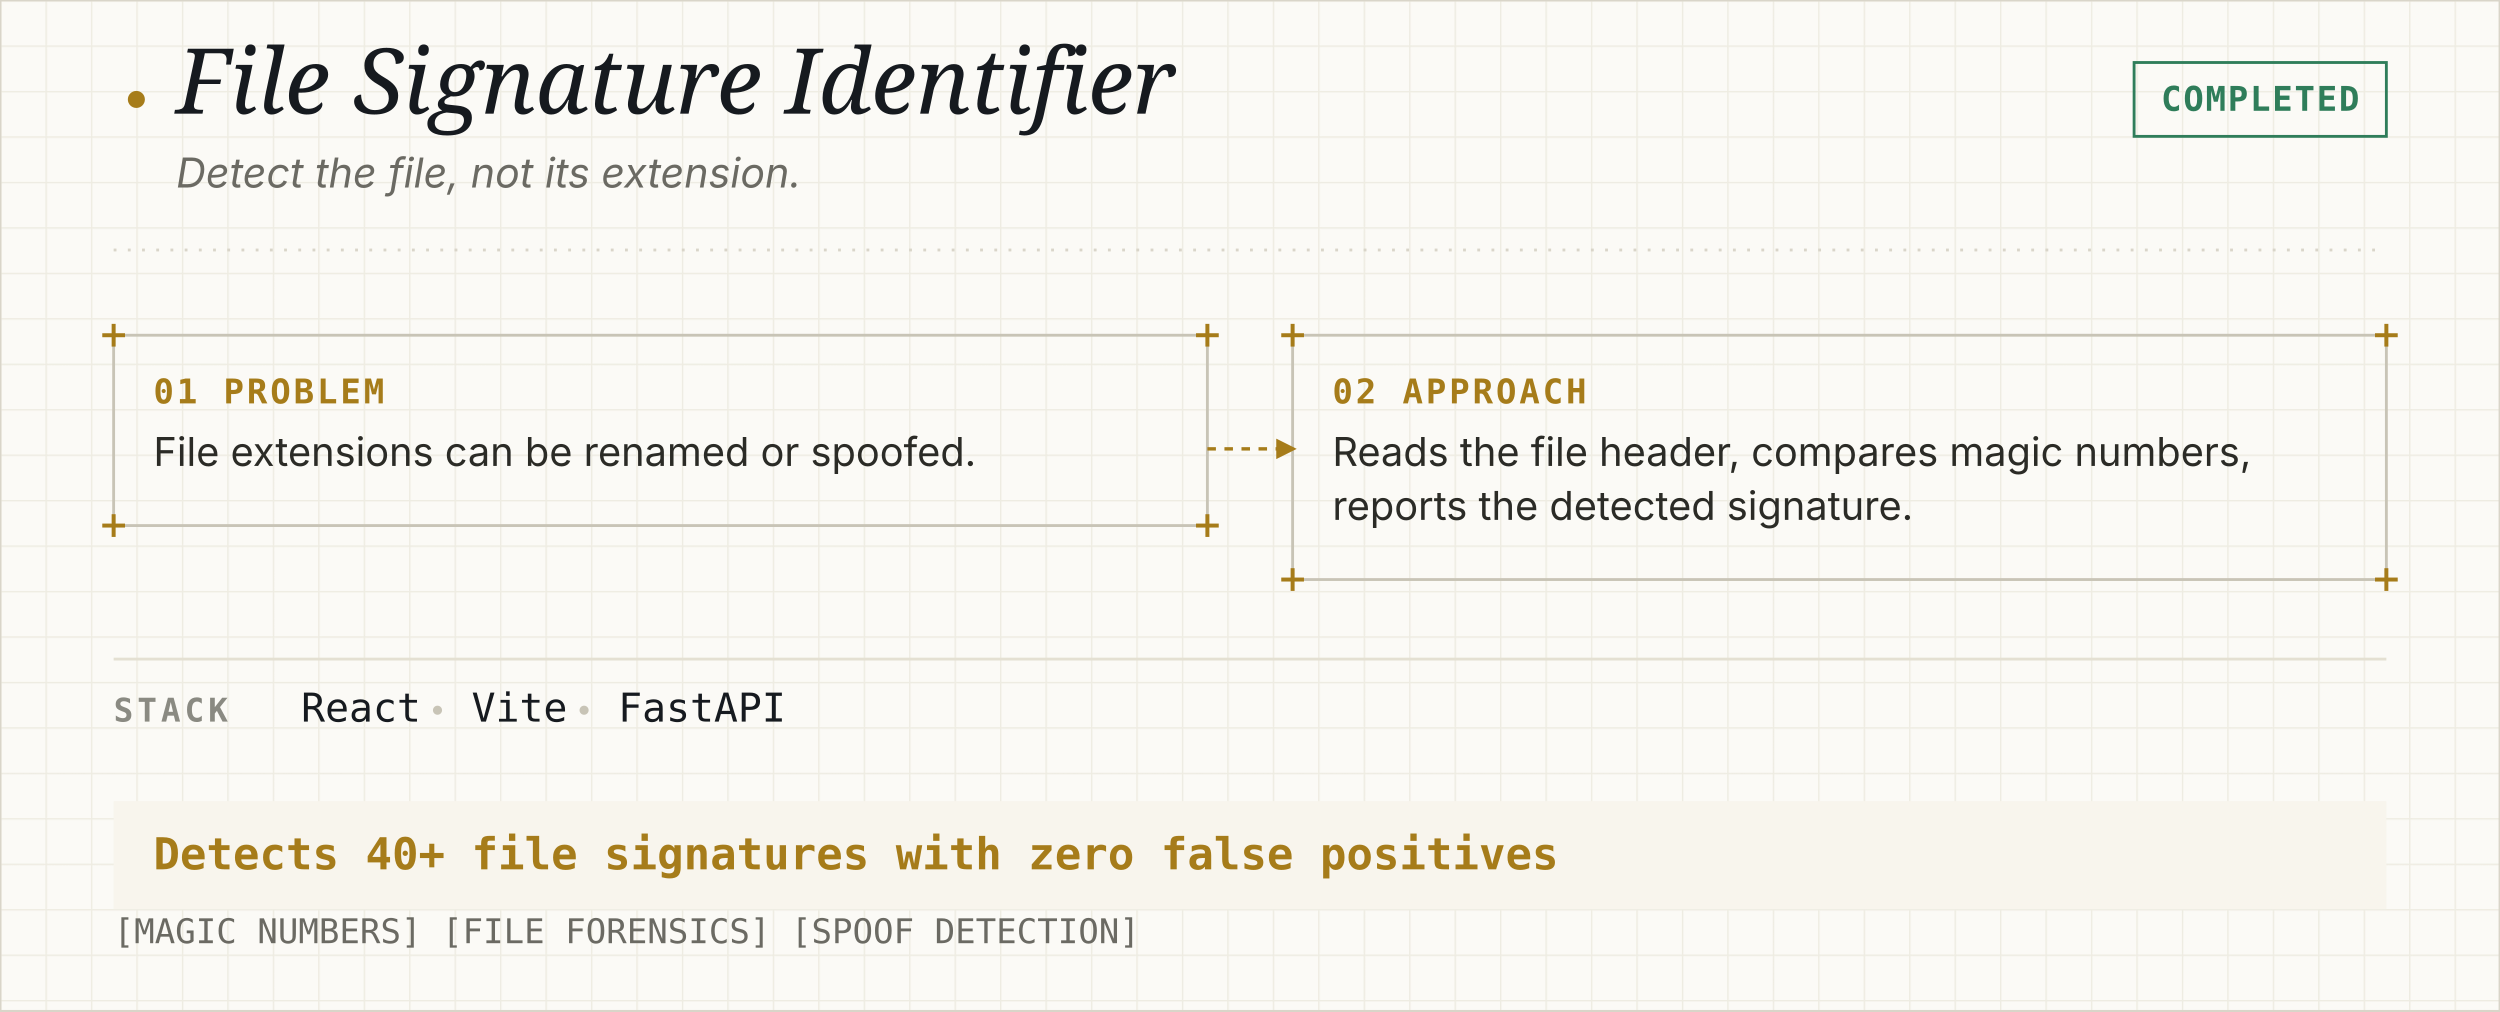
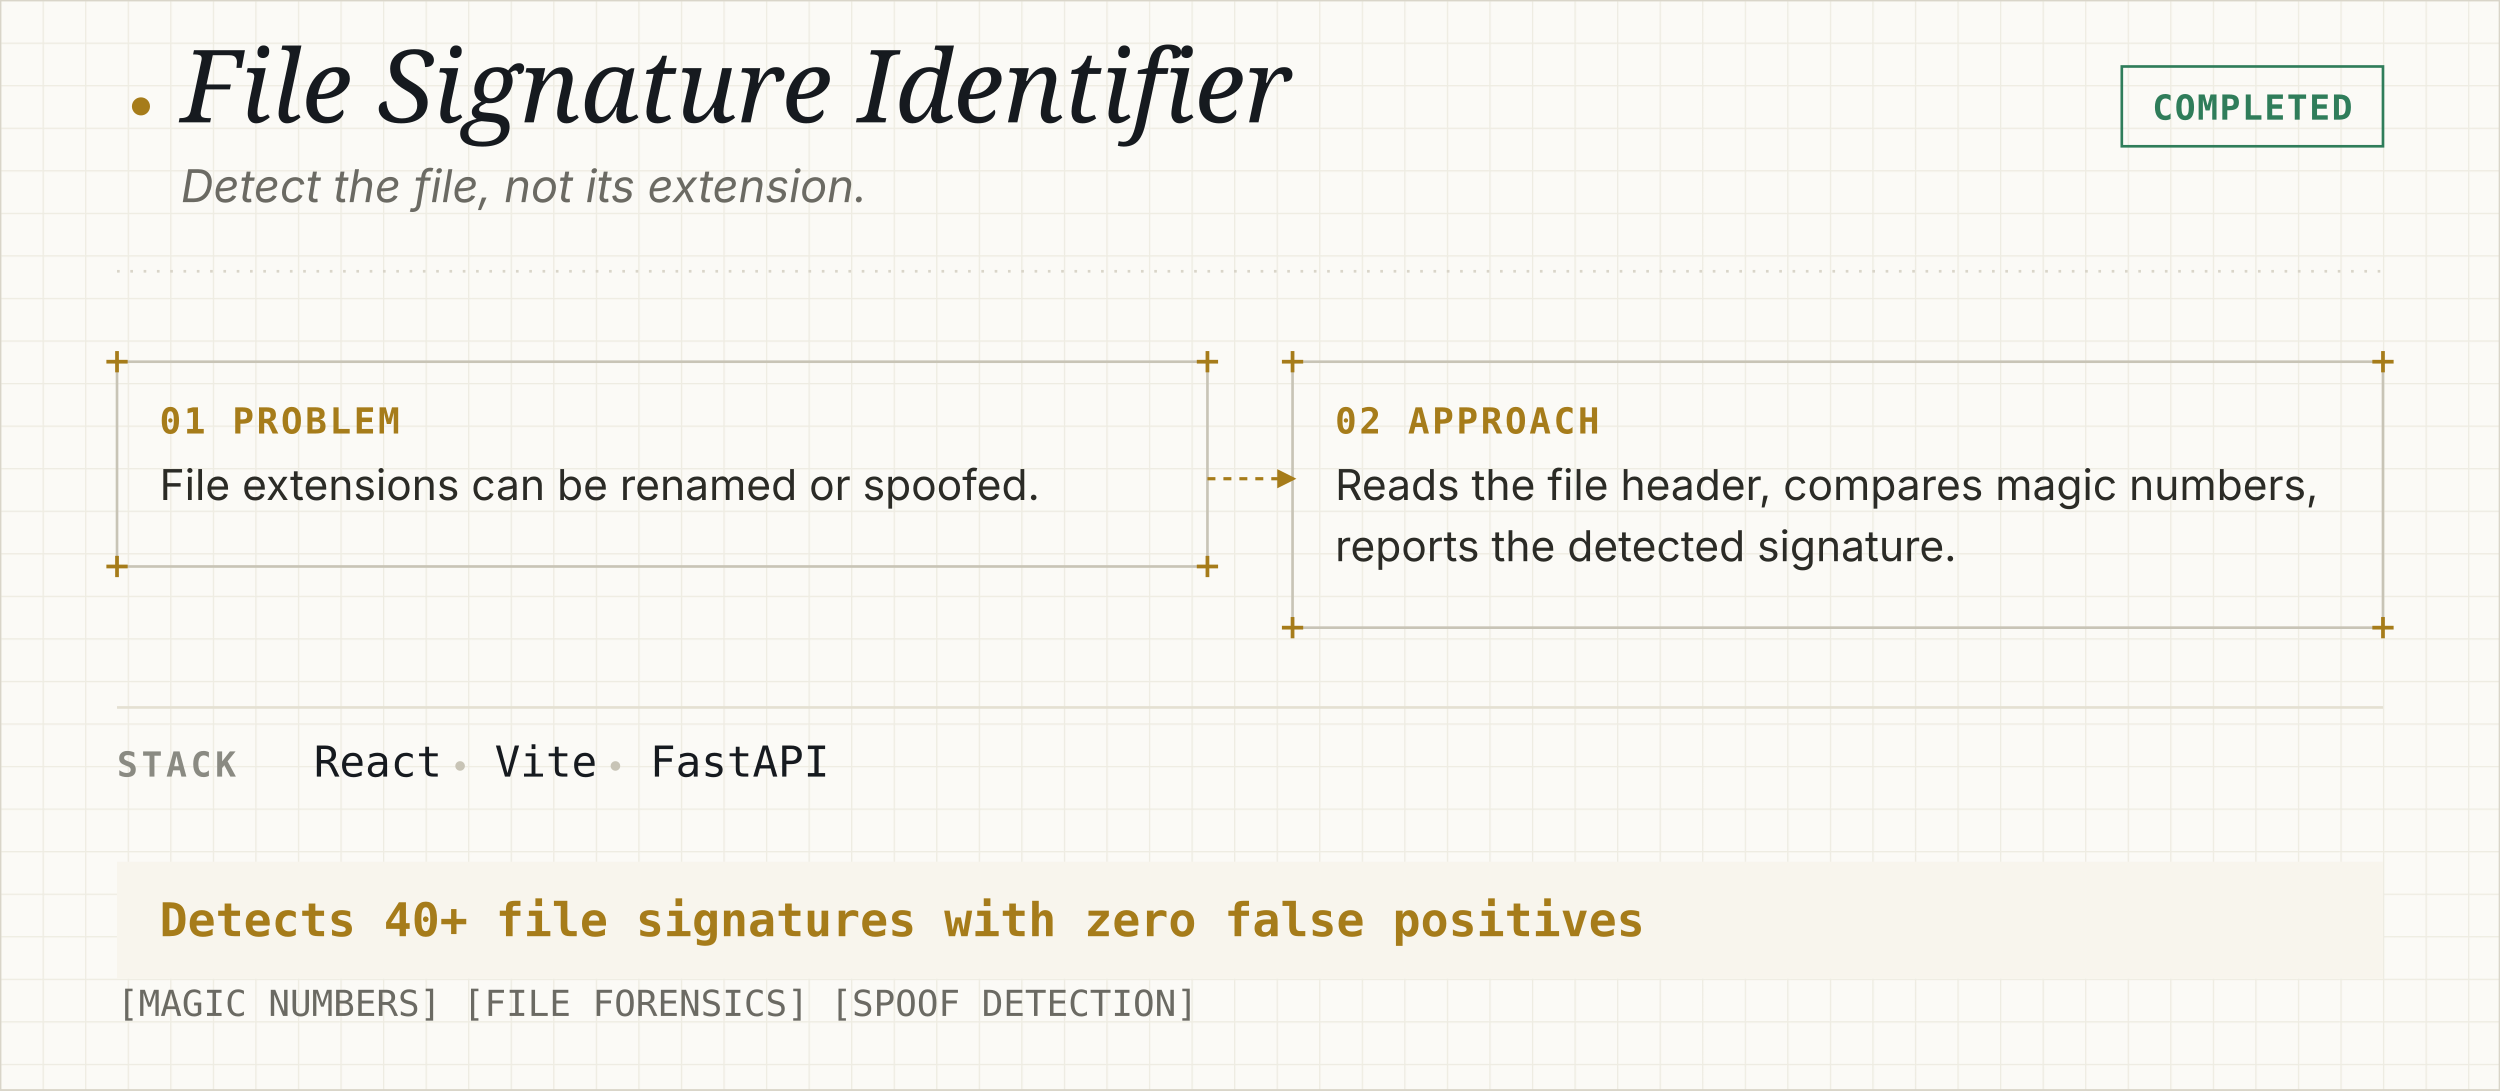
- <svg xmlns="http://www.w3.org/2000/svg" viewBox="0 0 880 356" width="880" height="356">
+ <svg xmlns="http://www.w3.org/2000/svg" viewBox="0 0 940 410" width="940" height="410">
  <defs>
    <marker id="arrow2" viewBox="0 0 10 10" refX="8" refY="5" markerWidth="6" markerHeight="6" orient="auto-start-reverse">
      <path d="M0 0L10 5L0 10z" fill="#a67c1a" />
    </marker>
    <pattern id="grid" width="16" height="16" patternUnits="userSpaceOnUse">
      <path d="M16 0H0V16" fill="none" stroke="#eeece2" stroke-width="1" />
    </pattern>
  </defs>
-   <rect x="0" y="0" width="880" height="356" fill="#fbfaf6" />
-   <rect x="0" y="0" width="880" height="356" fill="url(#grid)" />
-   <rect x="0" y="0" width="880" height="356" fill="none" stroke="#d9d5c9" stroke-width="1" />
-   <circle cx="48" cy="35" r="3" fill="#a67c1a" />
-   <text x="62" y="40" font-family="'Instrument Serif','Iowan Old Style','Georgia',serif" font-size="32" font-weight="400" fill="#161a1f" text-anchor="start" font-style="italic">File Signature Identifier</text>
-   <rect x="751.201" y="22" width="88.799" height="26" fill="none" stroke="#2f7d5a" stroke-width="1" />
-   <text x="795.6" y="39" font-family="'JetBrains Mono',ui-monospace,'SF Mono','Cascadia Code','Roboto Mono',monospace" font-size="12" font-weight="600" fill="#2f7d5a" text-anchor="middle" letter-spacing=".6">COMPLETED</text>
-   <text x="62" y="66" font-family="'Inter',-apple-system,'Segoe UI',Roboto,Helvetica,Arial,sans-serif" font-size="14.5" font-weight="400" fill="#6b6a63" text-anchor="start" font-style="italic">Detect the file, not its extension.</text>
-   <line x1="40" y1="88" x2="840" y2="88" stroke="#d9d5c9" stroke-width="1" stroke-dasharray="1,4" />
-   <rect x="40" y="118" width="385" height="67" fill="none" stroke="#c8c4b6" stroke-width="1" />
-   <line x1="36" y1="118" x2="44" y2="118" stroke="#a67c1a" stroke-width="1.4" />
-   <line x1="40" y1="114" x2="40" y2="122" stroke="#a67c1a" stroke-width="1.4" />
-   <line x1="421" y1="118" x2="429" y2="118" stroke="#a67c1a" stroke-width="1.4" />
-   <line x1="425" y1="114" x2="425" y2="122" stroke="#a67c1a" stroke-width="1.4" />
-   <line x1="36" y1="185" x2="44" y2="185" stroke="#a67c1a" stroke-width="1.4" />
-   <line x1="40" y1="181" x2="40" y2="189" stroke="#a67c1a" stroke-width="1.4" />
-   <line x1="421" y1="185" x2="429" y2="185" stroke="#a67c1a" stroke-width="1.4" />
-   <line x1="425" y1="181" x2="425" y2="189" stroke="#a67c1a" stroke-width="1.4" />
-   <text x="54" y="142" font-family="'JetBrains Mono',ui-monospace,'SF Mono','Cascadia Code','Roboto Mono',monospace" font-size="12" font-weight="700" fill="#a67c1a" text-anchor="start" letter-spacing="1">01  PROBLEM</text>
-   <text x="54" y="164" font-family="'Inter',-apple-system,'Segoe UI',Roboto,Helvetica,Arial,sans-serif" font-size="14" font-weight="400" fill="#2b2b26" text-anchor="start">File extensions can be renamed or spoofed.</text>
-   <rect x="455" y="118" width="385" height="86" fill="none" stroke="#c8c4b6" stroke-width="1" />
-   <line x1="451" y1="118" x2="459" y2="118" stroke="#a67c1a" stroke-width="1.4" />
-   <line x1="455" y1="114" x2="455" y2="122" stroke="#a67c1a" stroke-width="1.4" />
-   <line x1="836" y1="118" x2="844" y2="118" stroke="#a67c1a" stroke-width="1.4" />
-   <line x1="840" y1="114" x2="840" y2="122" stroke="#a67c1a" stroke-width="1.4" />
-   <line x1="451" y1="204" x2="459" y2="204" stroke="#a67c1a" stroke-width="1.4" />
-   <line x1="455" y1="200" x2="455" y2="208" stroke="#a67c1a" stroke-width="1.4" />
-   <line x1="836" y1="204" x2="844" y2="204" stroke="#a67c1a" stroke-width="1.4" />
-   <line x1="840" y1="200" x2="840" y2="208" stroke="#a67c1a" stroke-width="1.4" />
-   <text x="469" y="142" font-family="'JetBrains Mono',ui-monospace,'SF Mono','Cascadia Code','Roboto Mono',monospace" font-size="12" font-weight="700" fill="#a67c1a" text-anchor="start" letter-spacing="1">02  APPROACH</text>
-   <text x="469" y="164" font-family="'Inter',-apple-system,'Segoe UI',Roboto,Helvetica,Arial,sans-serif" font-size="14" font-weight="400" fill="#2b2b26" text-anchor="start">Reads the file header, compares magic numbers,</text>
-   <text x="469" y="183" font-family="'Inter',-apple-system,'Segoe UI',Roboto,Helvetica,Arial,sans-serif" font-size="14" font-weight="400" fill="#2b2b26" text-anchor="start">reports the detected signature.</text>
-   <path d="M425 158 L455 158" stroke="#a67c1a" stroke-width="1.2" stroke-dasharray="3,3" marker-end="url(#arrow2)" />
-   <line x1="40" y1="232" x2="840" y2="232" stroke="#e4e0d2" stroke-width="1" />
-   <text x="40" y="254" font-family="'JetBrains Mono',ui-monospace,'SF Mono','Cascadia Code','Roboto Mono',monospace" font-size="11.5" font-weight="700" fill="#8a8a82" text-anchor="start" letter-spacing="1.4">STACK</text>
-   <text x="106" y="254" font-family="'JetBrains Mono',ui-monospace,'SF Mono','Cascadia Code','Roboto Mono',monospace" font-size="14" font-weight="500" fill="#161a1f" text-anchor="start">React</text>
-   <circle cx="153.999" cy="250" r="1.6" fill="#c8c4b6" />
-   <text x="165.999" y="254" font-family="'JetBrains Mono',ui-monospace,'SF Mono','Cascadia Code','Roboto Mono',monospace" font-size="14" font-weight="500" fill="#161a1f" text-anchor="start">Vite</text>
-   <circle cx="205.599" cy="250" r="1.6" fill="#c8c4b6" />
-   <text x="217.599" y="254" font-family="'JetBrains Mono',ui-monospace,'SF Mono','Cascadia Code','Roboto Mono',monospace" font-size="14" font-weight="500" fill="#161a1f" text-anchor="start">FastAPI</text>
-   <rect x="40" y="282" width="800" height="38" fill="rgb(248,245,237)" />
-   <text x="54" y="306" font-family="'JetBrains Mono',ui-monospace,'SF Mono','Cascadia Code','Roboto Mono',monospace" font-size="15.5" font-weight="700" fill="#a67c1a" text-anchor="start">Detects 40+ file signatures with zero false positives</text>
-   <text x="40" y="332" font-family="'JetBrains Mono',ui-monospace,'SF Mono','Cascadia Code','Roboto Mono',monospace" font-size="12" font-weight="400" fill="#6b6a63" text-anchor="start">[MAGIC NUMBERS]  [FILE FORENSICS]  [SPOOF DETECTION]</text>
+   <rect x="0" y="0" width="940" height="410" fill="#fbfaf6" />
+   <rect x="0" y="0" width="940" height="410" fill="url(#grid)" />
+   <rect x="0" y="0" width="940" height="410" fill="none" stroke="#d9d5c9" stroke-width="1" />
+   <circle cx="53" cy="40" r="3.4" fill="#a67c1a" />
+   <text x="68" y="46" font-family="'Instrument Serif','Iowan Old Style','Georgia',serif" font-size="38" font-weight="400" fill="#161a1f" text-anchor="start" font-style="italic">File Signature Identifier</text>
+   <rect x="797.801" y="25" width="98.199" height="30" fill="none" stroke="#2f7d5a" stroke-width="1" />
+   <text x="846.901" y="45" font-family="'JetBrains Mono',ui-monospace,'SF Mono','Cascadia Code','Roboto Mono',monospace" font-size="13" font-weight="600" fill="#2f7d5a" text-anchor="middle" letter-spacing=".6">COMPLETED</text>
+   <text x="68" y="76" font-family="'Inter',-apple-system,'Segoe UI',Roboto,Helvetica,Arial,sans-serif" font-size="17" font-weight="400" fill="#6b6a63" text-anchor="start" font-style="italic">Detect the file, not its extension.</text>
+   <line x1="44" y1="102" x2="896" y2="102" stroke="#d9d5c9" stroke-width="1" stroke-dasharray="1,4" />
+   <rect x="44" y="136" width="410" height="77" fill="none" stroke="#c8c4b6" stroke-width="1" />
+   <line x1="40" y1="136" x2="48" y2="136" stroke="#a67c1a" stroke-width="1.4" />
+   <line x1="44" y1="132" x2="44" y2="140" stroke="#a67c1a" stroke-width="1.4" />
+   <line x1="450" y1="136" x2="458" y2="136" stroke="#a67c1a" stroke-width="1.4" />
+   <line x1="454" y1="132" x2="454" y2="140" stroke="#a67c1a" stroke-width="1.4" />
+   <line x1="40" y1="213" x2="48" y2="213" stroke="#a67c1a" stroke-width="1.4" />
+   <line x1="44" y1="209" x2="44" y2="217" stroke="#a67c1a" stroke-width="1.4" />
+   <line x1="450" y1="213" x2="458" y2="213" stroke="#a67c1a" stroke-width="1.4" />
+   <line x1="454" y1="209" x2="454" y2="217" stroke="#a67c1a" stroke-width="1.4" />
+   <text x="60" y="163" font-family="'JetBrains Mono',ui-monospace,'SF Mono','Cascadia Code','Roboto Mono',monospace" font-size="13.5" font-weight="700" fill="#a67c1a" text-anchor="start" letter-spacing="1">01  PROBLEM</text>
+   <text x="60" y="188" font-family="'Inter',-apple-system,'Segoe UI',Roboto,Helvetica,Arial,sans-serif" font-size="16" font-weight="400" fill="#2b2b26" text-anchor="start">File extensions can be renamed or spoofed.</text>
+   <rect x="486" y="136" width="410" height="100" fill="none" stroke="#c8c4b6" stroke-width="1" />
+   <line x1="482" y1="136" x2="490" y2="136" stroke="#a67c1a" stroke-width="1.4" />
+   <line x1="486" y1="132" x2="486" y2="140" stroke="#a67c1a" stroke-width="1.4" />
+   <line x1="892" y1="136" x2="900" y2="136" stroke="#a67c1a" stroke-width="1.4" />
+   <line x1="896" y1="132" x2="896" y2="140" stroke="#a67c1a" stroke-width="1.4" />
+   <line x1="482" y1="236" x2="490" y2="236" stroke="#a67c1a" stroke-width="1.4" />
+   <line x1="486" y1="232" x2="486" y2="240" stroke="#a67c1a" stroke-width="1.4" />
+   <line x1="892" y1="236" x2="900" y2="236" stroke="#a67c1a" stroke-width="1.4" />
+   <line x1="896" y1="232" x2="896" y2="240" stroke="#a67c1a" stroke-width="1.4" />
+   <text x="502" y="163" font-family="'JetBrains Mono',ui-monospace,'SF Mono','Cascadia Code','Roboto Mono',monospace" font-size="13.5" font-weight="700" fill="#a67c1a" text-anchor="start" letter-spacing="1">02  APPROACH</text>
+   <text x="502" y="188" font-family="'Inter',-apple-system,'Segoe UI',Roboto,Helvetica,Arial,sans-serif" font-size="16" font-weight="400" fill="#2b2b26" text-anchor="start">Reads the file header, compares magic numbers,</text>
+   <text x="502" y="211" font-family="'Inter',-apple-system,'Segoe UI',Roboto,Helvetica,Arial,sans-serif" font-size="16" font-weight="400" fill="#2b2b26" text-anchor="start">reports the detected signature.</text>
+   <path d="M454 180 L486 180" stroke="#a67c1a" stroke-width="1.2" stroke-dasharray="3,3" marker-end="url(#arrow2)" />
+   <line x1="44" y1="266" x2="896" y2="266" stroke="#e4e0d2" stroke-width="1" />
+   <text x="44" y="292" font-family="'JetBrains Mono',ui-monospace,'SF Mono','Cascadia Code','Roboto Mono',monospace" font-size="13" font-weight="700" fill="#8a8a82" text-anchor="start" letter-spacing="1.4">STACK</text>
+   <text x="118" y="292" font-family="'JetBrains Mono',ui-monospace,'SF Mono','Cascadia Code','Roboto Mono',monospace" font-size="16" font-weight="500" fill="#161a1f" text-anchor="start">React</text>
+   <circle cx="172.999" cy="288" r="1.8" fill="#c8c4b6" />
+   <text x="185.999" y="292" font-family="'JetBrains Mono',ui-monospace,'SF Mono','Cascadia Code','Roboto Mono',monospace" font-size="16" font-weight="500" fill="#161a1f" text-anchor="start">Vite</text>
+   <circle cx="231.399" cy="288" r="1.8" fill="#c8c4b6" />
+   <text x="244.399" y="292" font-family="'JetBrains Mono',ui-monospace,'SF Mono','Cascadia Code','Roboto Mono',monospace" font-size="16" font-weight="500" fill="#161a1f" text-anchor="start">FastAPI</text>
+   <rect x="44" y="324" width="852" height="44" fill="rgb(248,245,237)" />
+   <text x="60" y="352" font-family="'JetBrains Mono',ui-monospace,'SF Mono','Cascadia Code','Roboto Mono',monospace" font-size="17.5" font-weight="700" fill="#a67c1a" text-anchor="start">Detects 40+ file signatures with zero false positives</text>
+   <text x="44" y="382" font-family="'JetBrains Mono',ui-monospace,'SF Mono','Cascadia Code','Roboto Mono',monospace" font-size="13.5" font-weight="400" fill="#6b6a63" text-anchor="start">[MAGIC NUMBERS]  [FILE FORENSICS]  [SPOOF DETECTION]</text>
</svg>
